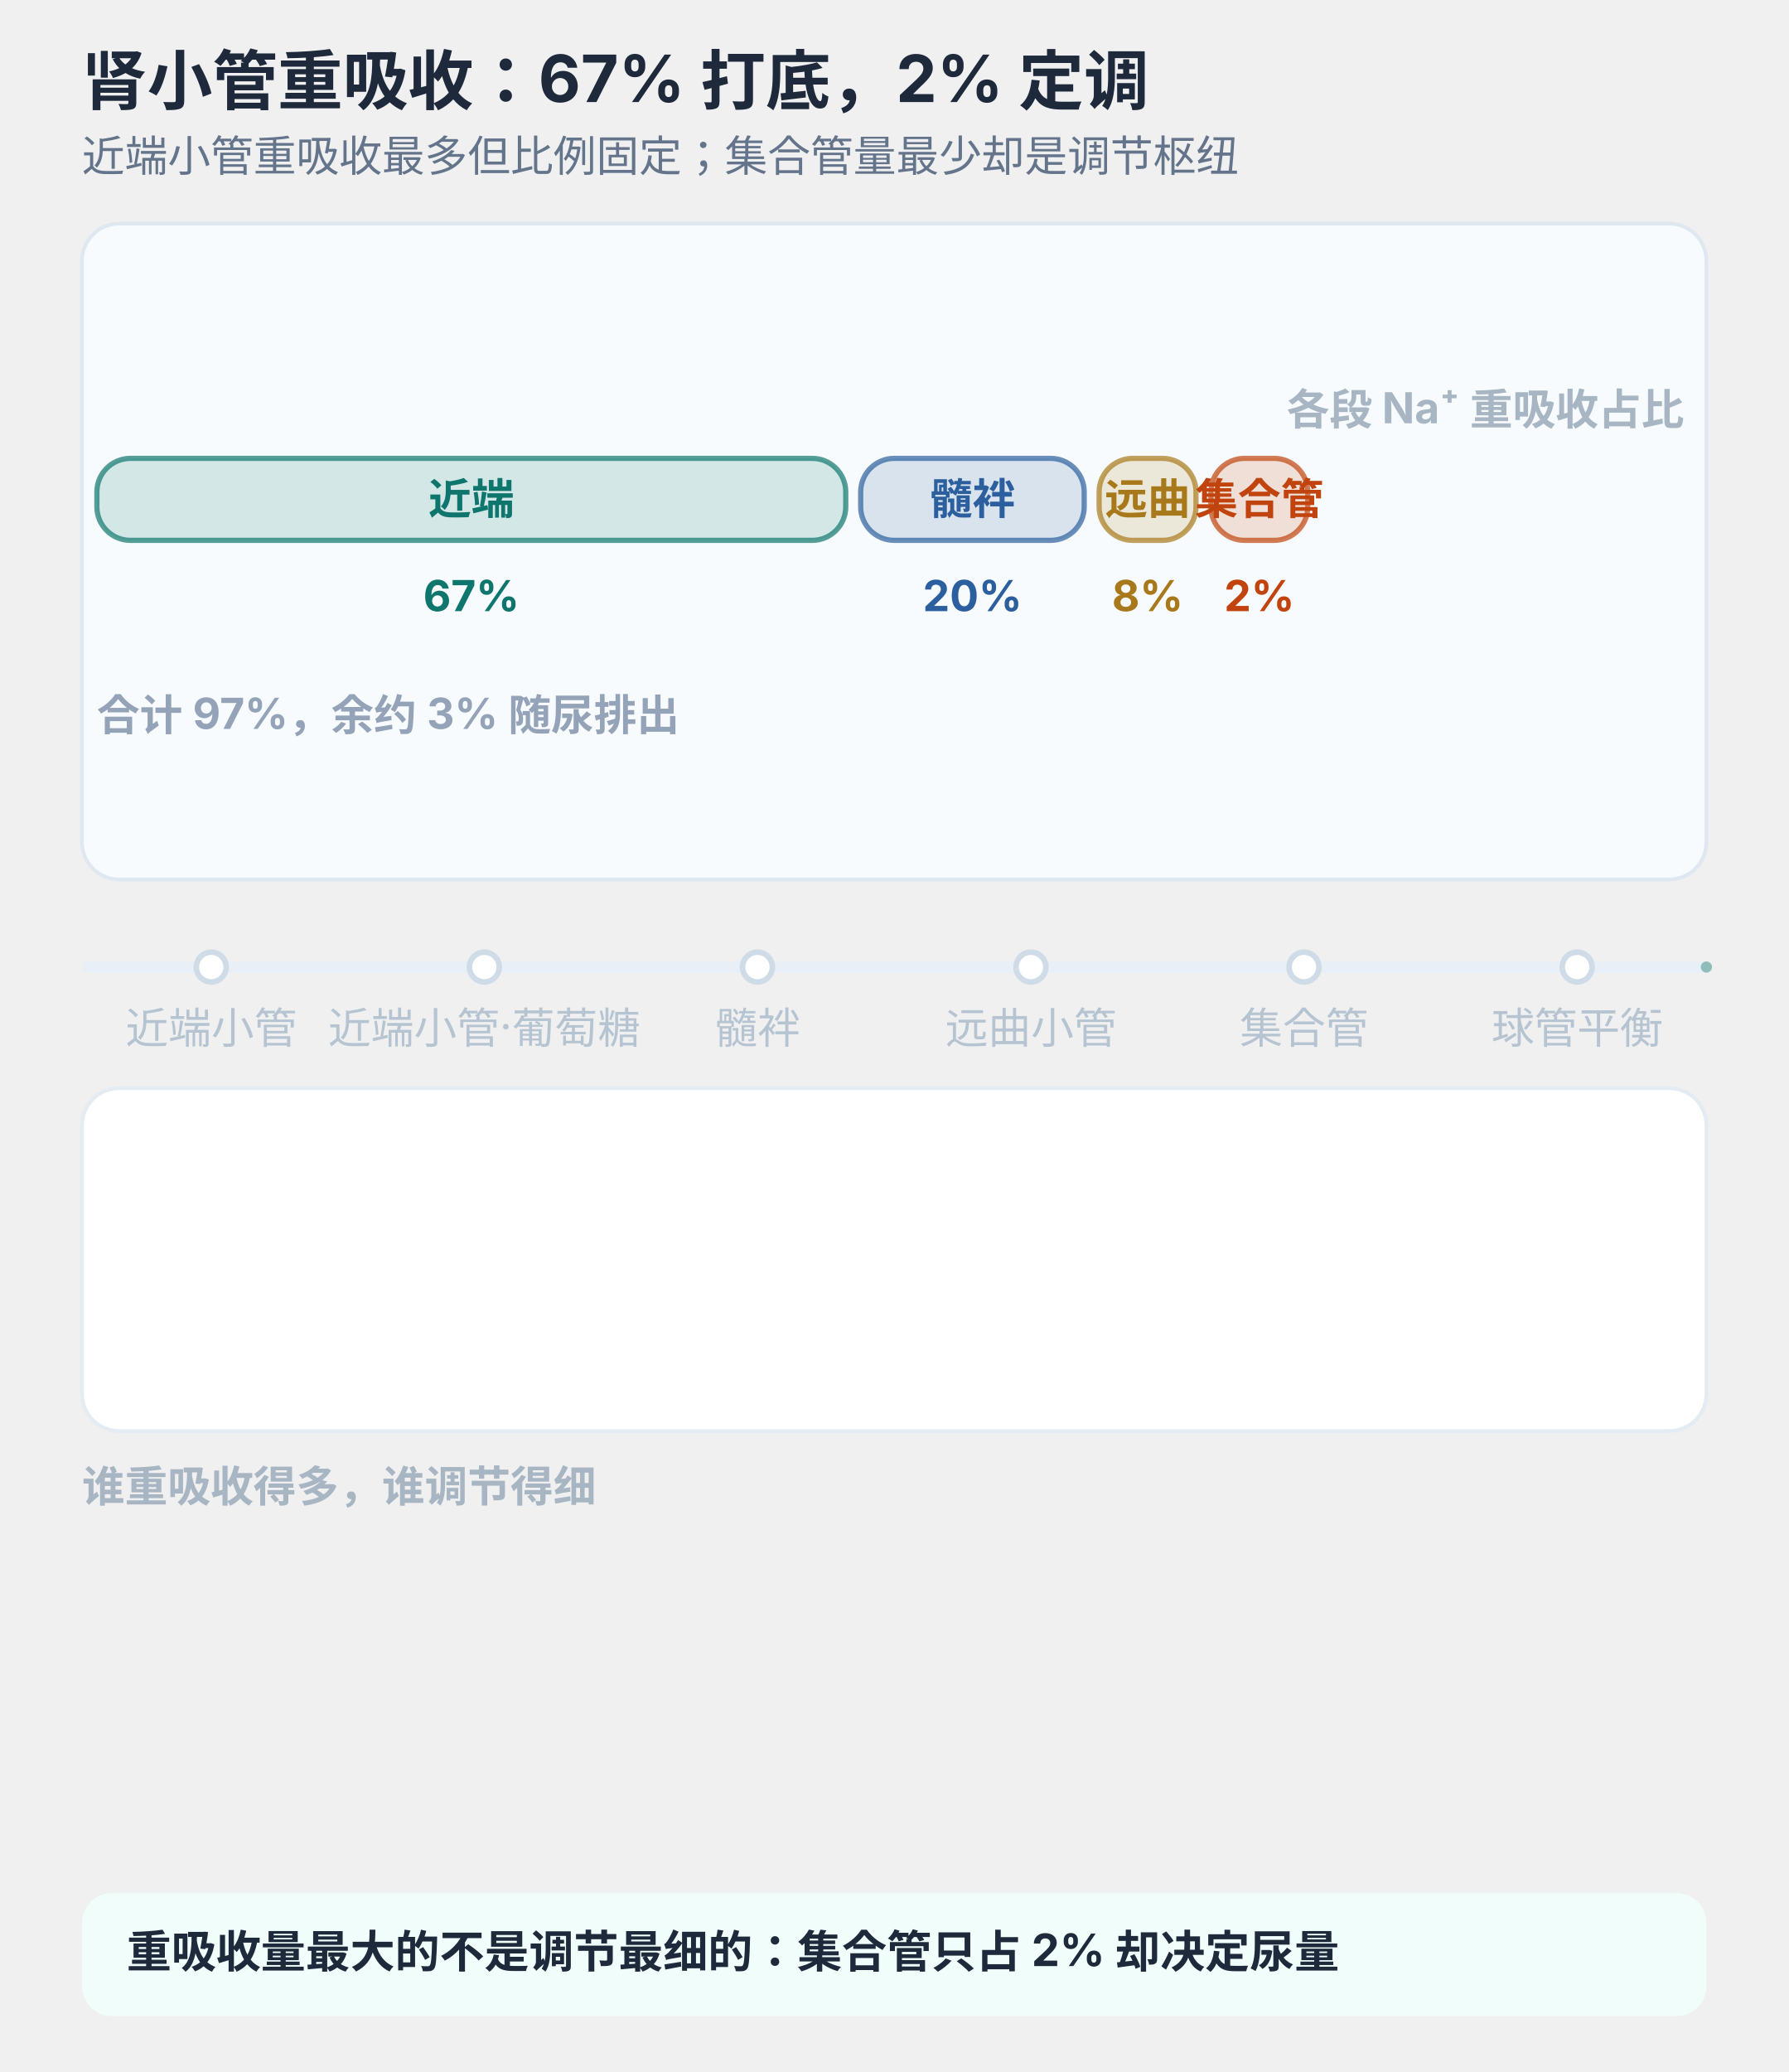
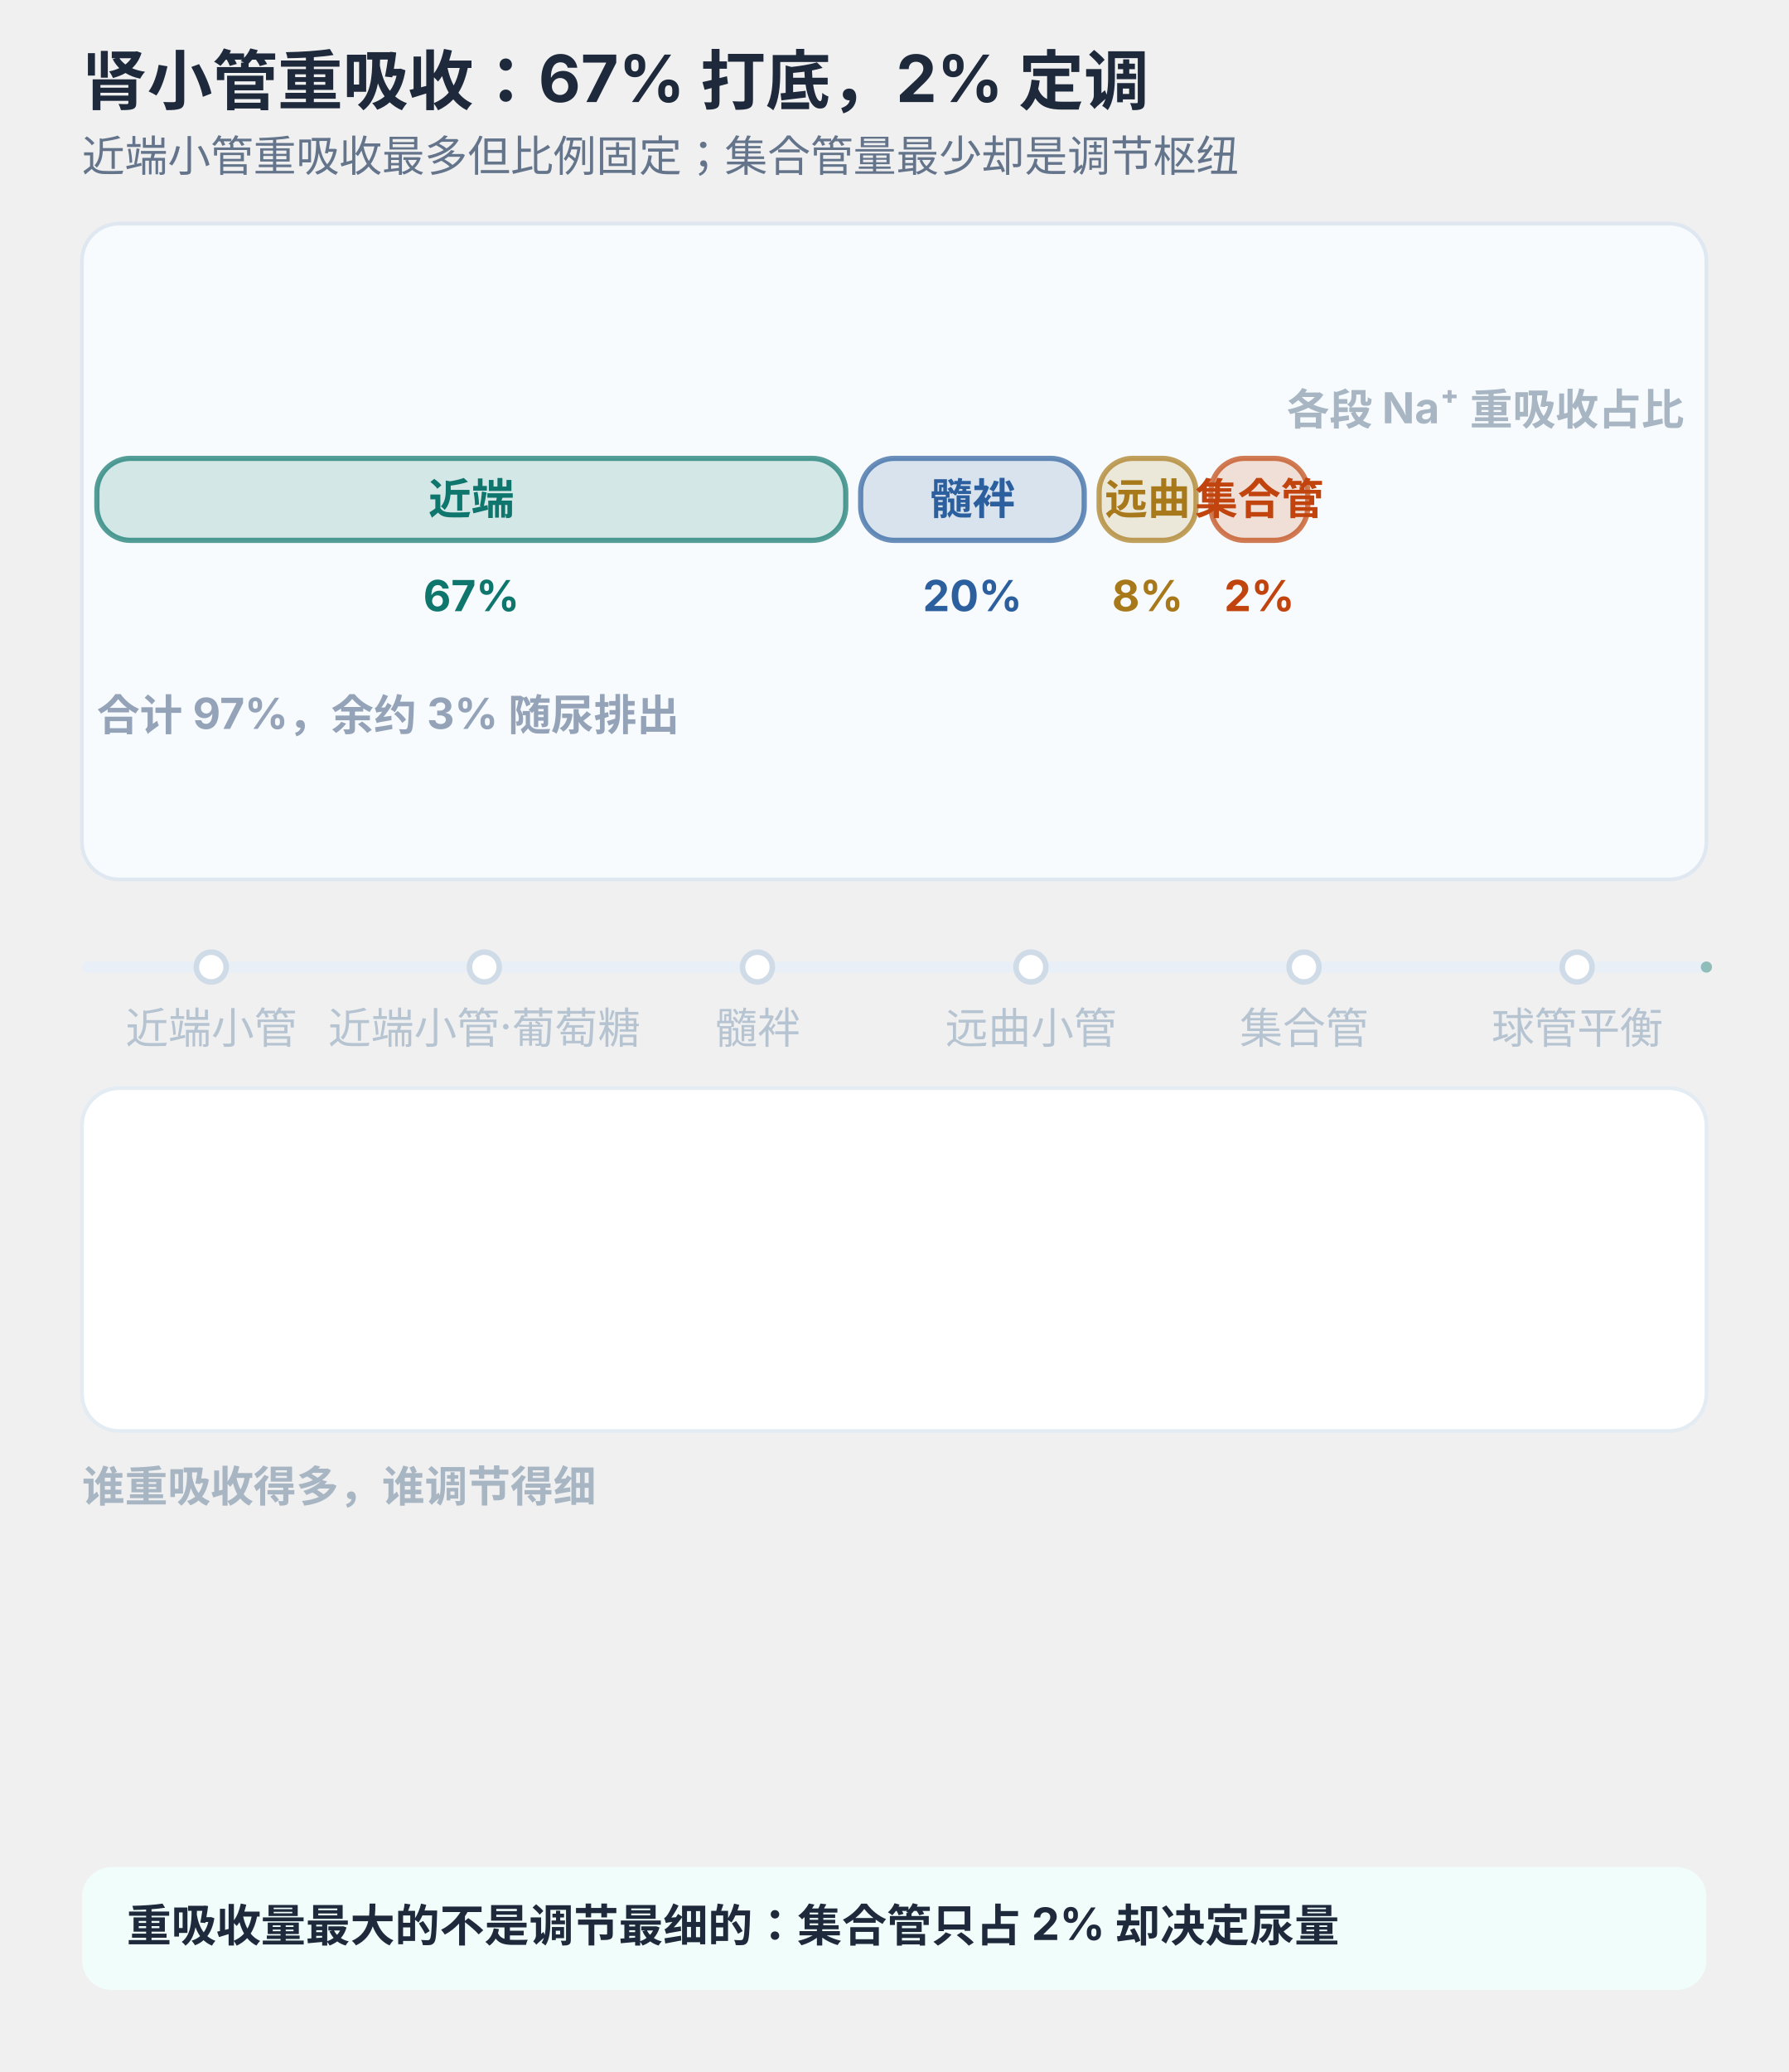
<svg xmlns="http://www.w3.org/2000/svg" viewBox="0 0 480 556" role="img" aria-labelledby="ft fd" style="background:#ffffff">
  <text x="22" y="28" font-size="17.5" font-weight="700" fill="#1e293b" font-family="-apple-system,'PingFang SC','Microsoft YaHei',sans-serif">肾小管重吸收：67% 打底，2% 定调</text>
  <text x="22" y="46" font-size="11.5" fill="#64748b" font-family="-apple-system,'PingFang SC','Microsoft YaHei',sans-serif">近端小管重吸收最多但比例固定；集合管量最少却是调节枢纽</text>
  <rect x="22" y="60" width="436" height="176" rx="10" fill="#f8fbfd" stroke="#dfe8f1" stroke-width="1" />
  <rect x="26.0" y="123" width="201.0" height="22" rx="9" fill="#0f766e" opacity="0.16" />
  <rect x="26.0" y="123" width="201.0" height="22" rx="9" fill="none" stroke="#0f766e" stroke-width="1.4" opacity="0.7" />
  <text x="126.5" y="138" font-size="11.5" fill="#0f766e" font-weight="700" text-anchor="middle" font-family="-apple-system,'PingFang SC','Microsoft YaHei',sans-serif">近端</text>
  <text x="126.5" y="164" font-size="11.5" fill="#0f766e" font-weight="700" text-anchor="middle" font-family="-apple-system,'PingFang SC','Microsoft YaHei',sans-serif">67%</text>
  <g opacity="0">
    <animate attributeName="opacity" values="1;1;0;0" keyTimes="0;0.15;0.151;1" dur="11.4s" repeatCount="indefinite" />
    <rect x="26.0" y="123" width="201.0" height="22" rx="9" fill="#0f766e" opacity="0.24" />
    <rect x="26.0" y="123" width="201.0" height="22" rx="9" fill="none" stroke="#0f766e" stroke-width="2.4" />
  </g>
  <rect x="231.0" y="123" width="60.0" height="22" rx="9" fill="#2c5f9e" opacity="0.16" />
  <rect x="231.0" y="123" width="60.0" height="22" rx="9" fill="none" stroke="#2c5f9e" stroke-width="1.4" opacity="0.7" />
  <text x="261.0" y="138" font-size="11.5" fill="#2c5f9e" font-weight="700" text-anchor="middle" font-family="-apple-system,'PingFang SC','Microsoft YaHei',sans-serif">髓袢</text>
  <text x="261.0" y="164" font-size="11.5" fill="#2c5f9e" font-weight="700" text-anchor="middle" font-family="-apple-system,'PingFang SC','Microsoft YaHei',sans-serif">20%</text>
  <g opacity="0">
    <animate attributeName="opacity" values="0;0;1;1;0;0" keyTimes="0;0.31;0.311;0.47;0.471;1" dur="11.4s" repeatCount="indefinite" />
    <rect x="231.0" y="123" width="60.0" height="22" rx="9" fill="#2c5f9e" opacity="0.24" />
    <rect x="231.0" y="123" width="60.0" height="22" rx="9" fill="none" stroke="#2c5f9e" stroke-width="2.4" />
  </g>
  <rect x="295.0" y="123" width="26.0" height="22" rx="9" fill="#a8791a" opacity="0.16" />
  <rect x="295.0" y="123" width="26.0" height="22" rx="9" fill="none" stroke="#a8791a" stroke-width="1.4" opacity="0.7" />
  <text x="308.0" y="138" font-size="11.5" fill="#a8791a" font-weight="700" text-anchor="middle" font-family="-apple-system,'PingFang SC','Microsoft YaHei',sans-serif">远曲</text>
  <text x="308.0" y="164" font-size="11.5" fill="#a8791a" font-weight="700" text-anchor="middle" font-family="-apple-system,'PingFang SC','Microsoft YaHei',sans-serif">8%</text>
  <g opacity="0">
    <animate attributeName="opacity" values="0;0;1;1;0;0" keyTimes="0;0.47;0.471;0.635;0.636;1" dur="11.4s" repeatCount="indefinite" />
    <rect x="295.0" y="123" width="26.0" height="22" rx="9" fill="#a8791a" opacity="0.24" />
    <rect x="295.0" y="123" width="26.0" height="22" rx="9" fill="none" stroke="#a8791a" stroke-width="2.4" />
  </g>
  <rect x="325.0" y="123" width="26.0" height="22" rx="9" fill="#c1440e" opacity="0.16" />
  <rect x="325.0" y="123" width="26.0" height="22" rx="9" fill="none" stroke="#c1440e" stroke-width="1.4" opacity="0.7" />
  <text x="338.0" y="138" font-size="11.5" fill="#c1440e" font-weight="700" text-anchor="middle" font-family="-apple-system,'PingFang SC','Microsoft YaHei',sans-serif">集合管</text>
  <text x="338.0" y="164" font-size="11.5" fill="#c1440e" font-weight="700" text-anchor="middle" font-family="-apple-system,'PingFang SC','Microsoft YaHei',sans-serif">2%</text>
  <g opacity="0">
    <animate attributeName="opacity" values="0;0;1;1;0;0" keyTimes="0;0.635;0.636;0.815;0.816;1" dur="11.4s" repeatCount="indefinite" />
    <rect x="325.0" y="123" width="26.0" height="22" rx="9" fill="#c1440e" opacity="0.24" />
    <rect x="325.0" y="123" width="26.0" height="22" rx="9" fill="none" stroke="#c1440e" stroke-width="2.4" />
  </g>
  <text x="26" y="196" font-size="11.5" fill="#94a3b8" font-weight="700" text-anchor="start" font-family="-apple-system,'PingFang SC','Microsoft YaHei',sans-serif">合计 97%，余约 3% 随尿排出</text>
  <text x="452" y="114" font-size="11.5" fill="#a8b6c4" font-weight="700" text-anchor="end" font-family="-apple-system,'PingFang SC','Microsoft YaHei',sans-serif">各段 Na⁺ 重吸收占比</text>
  <g opacity="0">
    <animate attributeName="opacity" values="1;1;0;0" keyTimes="0;0.15;0.151;1" dur="11.4s" repeatCount="indefinite" />
    <path d="M64,136 V132" stroke="#0f766e" stroke-width="1" />
    <rect x="64" y="110" width="10" height="10" rx="2" fill="#0f766e" opacity="0.85" />
    <text x="92" y="104" font-size="11.5" fill="#0f766e" font-weight="700" text-anchor="middle" font-family="-apple-system,'PingFang SC','Microsoft YaHei',sans-serif">Na⁺-K⁺ 泵</text>
    <path d="M50,156 L64,140" stroke="#c0392b" stroke-width="1.8" />
    <text x="44" y="164" font-size="11.5" fill="#c0392b" font-weight="700" text-anchor="middle" font-family="-apple-system,'PingFang SC','Microsoft YaHei',sans-serif">Na⁺ 入胞</text>
  </g>
  <g opacity="0">
    <animate attributeName="opacity" values="0;0;1;1;0;0" keyTimes="0;0.15;0.151;0.31;0.311;1" dur="11.4s" repeatCount="indefinite" />
    <circle cx="92" cy="136" r="5" fill="#c0392b" />
    <text x="30" y="182" font-size="11.5" fill="#c0392b" font-weight="700" text-anchor="start" font-family="-apple-system,'PingFang SC','Microsoft YaHei',sans-serif">葡萄糖 100%</text>
  </g>
  <g opacity="0">
    <animate attributeName="opacity" values="0;0;1;1;0;0" keyTimes="0;0.31;0.311;0.47;0.471;1" dur="11.4s" repeatCount="indefinite" />
    <path d="M236,156 V178 H300 V156" fill="none" stroke="#2c5f9e" stroke-width="2" stroke-dasharray="4 3" />
    <text x="268" y="192" font-size="11.5" fill="#2c5f9e" font-weight="700" text-anchor="middle" font-family="-apple-system,'PingFang SC','Microsoft YaHei',sans-serif">逆流倍增</text>
  </g>
  <g opacity="0">
    <animate attributeName="opacity" values="0;0;1;1;0;0" keyTimes="0;0.635;0.636;0.815;0.816;1" dur="11.4s" repeatCount="indefinite" />
    <rect x="24" y="202" width="432" height="22" rx="6" fill="#fde8dd" />
    <text x="32" y="217" font-size="11.5" fill="#c1440e" font-weight="700" text-anchor="start" font-family="-apple-system,'PingFang SC','Microsoft YaHei',sans-serif">醛固酮：Na⁺ 回、K⁺ 出　ADH：水回</text>
  </g>
  <g opacity="0">
    <animate attributeName="opacity" values="0;0;1;1" keyTimes="0;0.815;0.816;1" dur="11.4s" repeatCount="indefinite" />
    <path d="M300,114 V100 H70 V114" fill="none" stroke="#2f8f57" stroke-width="1.8" stroke-dasharray="5 3" />
    <text x="185" y="96" font-size="11.5" fill="#2f8f57" font-weight="700" text-anchor="middle" font-family="-apple-system,'PingFang SC','Microsoft YaHei',sans-serif">球管平衡 65~70%</text>
  </g>
  <rect x="22" y="258" width="436" height="3" rx="1.5" fill="#e8eff6" />
  <path d="M22,259.5 H458" stroke="#0f766e" stroke-width="3" stroke-linecap="round" opacity="0.42" stroke-dasharray="436" stroke-dashoffset="436">
    <animate attributeName="stroke-dashoffset" values="436;0" keyTimes="0;1" dur="11.4s" repeatCount="indefinite" />
  </path>
  <circle cx="56.7" cy="259.5" r="4" fill="#ffffff" stroke="#cfdce8" stroke-width="1.5" />
  <g opacity="0">
    <animate attributeName="opacity" values="1;1;0;0" keyTimes="0;0.15;0.151;1" dur="11.4s" repeatCount="indefinite" />
    <circle cx="56.7" cy="259.5" r="5.5" fill="#0f766e" />
  </g>
  <g opacity="1">
    <animate attributeName="opacity" values="0.0;0.0;1.0;1.0" keyTimes="0;0.15;0.151;1" dur="11.4s" repeatCount="indefinite" />
    <text x="56.7" y="280" text-anchor="middle" font-size="11.5" fill="#b6c4d2" font-family="-apple-system,'PingFang SC','Microsoft YaHei',sans-serif">近端小管</text>
  </g>
  <g opacity="0">
    <animate attributeName="opacity" values="1;1;0;0" keyTimes="0;0.15;0.151;1" dur="11.4s" repeatCount="indefinite" />
    <text x="56.7" y="280" text-anchor="middle" font-size="11.5" font-weight="700" fill="#0f766e" font-family="-apple-system,'PingFang SC','Microsoft YaHei',sans-serif">近端小管</text>
  </g>
  <circle cx="130.0" cy="259.5" r="4" fill="#ffffff" stroke="#cfdce8" stroke-width="1.5" />
  <g opacity="0">
    <animate attributeName="opacity" values="0;0;1;1;0;0" keyTimes="0;0.15;0.151;0.31;0.311;1" dur="11.4s" repeatCount="indefinite" />
    <circle cx="130.0" cy="259.5" r="5.5" fill="#c0392b" />
  </g>
  <g opacity="1">
    <animate attributeName="opacity" values="1.0;1.0;0.0;0.0;1.0;1.0" keyTimes="0;0.15;0.151;0.31;0.311;1" dur="11.4s" repeatCount="indefinite" />
    <text x="130.0" y="280" text-anchor="middle" font-size="11.5" fill="#b6c4d2" font-family="-apple-system,'PingFang SC','Microsoft YaHei',sans-serif">近端小管·葡萄糖</text>
  </g>
  <g opacity="0">
    <animate attributeName="opacity" values="0;0;1;1;0;0" keyTimes="0;0.15;0.151;0.31;0.311;1" dur="11.4s" repeatCount="indefinite" />
    <text x="130.0" y="280" text-anchor="middle" font-size="11.5" font-weight="700" fill="#c0392b" font-family="-apple-system,'PingFang SC','Microsoft YaHei',sans-serif">近端小管·葡萄糖</text>
  </g>
  <circle cx="203.3" cy="259.5" r="4" fill="#ffffff" stroke="#cfdce8" stroke-width="1.5" />
  <g opacity="0">
    <animate attributeName="opacity" values="0;0;1;1;0;0" keyTimes="0;0.31;0.311;0.47;0.471;1" dur="11.4s" repeatCount="indefinite" />
    <circle cx="203.3" cy="259.5" r="5.5" fill="#2c5f9e" />
  </g>
  <g opacity="1">
    <animate attributeName="opacity" values="1.0;1.0;0.0;0.0;1.0;1.0" keyTimes="0;0.31;0.311;0.47;0.471;1" dur="11.4s" repeatCount="indefinite" />
    <text x="203.3" y="280" text-anchor="middle" font-size="11.5" fill="#b6c4d2" font-family="-apple-system,'PingFang SC','Microsoft YaHei',sans-serif">髓袢</text>
  </g>
  <g opacity="0">
    <animate attributeName="opacity" values="0;0;1;1;0;0" keyTimes="0;0.31;0.311;0.47;0.471;1" dur="11.4s" repeatCount="indefinite" />
    <text x="203.3" y="280" text-anchor="middle" font-size="11.5" font-weight="700" fill="#2c5f9e" font-family="-apple-system,'PingFang SC','Microsoft YaHei',sans-serif">髓袢</text>
  </g>
  <circle cx="276.7" cy="259.5" r="4" fill="#ffffff" stroke="#cfdce8" stroke-width="1.5" />
  <g opacity="0">
    <animate attributeName="opacity" values="0;0;1;1;0;0" keyTimes="0;0.47;0.471;0.635;0.636;1" dur="11.4s" repeatCount="indefinite" />
    <circle cx="276.7" cy="259.5" r="5.5" fill="#a8791a" />
  </g>
  <g opacity="1">
    <animate attributeName="opacity" values="1.0;1.0;0.0;0.0;1.0;1.0" keyTimes="0;0.47;0.471;0.635;0.636;1" dur="11.4s" repeatCount="indefinite" />
    <text x="276.7" y="280" text-anchor="middle" font-size="11.5" fill="#b6c4d2" font-family="-apple-system,'PingFang SC','Microsoft YaHei',sans-serif">远曲小管</text>
  </g>
  <g opacity="0">
    <animate attributeName="opacity" values="0;0;1;1;0;0" keyTimes="0;0.47;0.471;0.635;0.636;1" dur="11.4s" repeatCount="indefinite" />
    <text x="276.7" y="280" text-anchor="middle" font-size="11.5" font-weight="700" fill="#a8791a" font-family="-apple-system,'PingFang SC','Microsoft YaHei',sans-serif">远曲小管</text>
  </g>
  <circle cx="350.0" cy="259.5" r="4" fill="#ffffff" stroke="#cfdce8" stroke-width="1.5" />
  <g opacity="0">
    <animate attributeName="opacity" values="0;0;1;1;0;0" keyTimes="0;0.635;0.636;0.815;0.816;1" dur="11.4s" repeatCount="indefinite" />
    <circle cx="350.0" cy="259.5" r="5.5" fill="#c1440e" />
  </g>
  <g opacity="1">
    <animate attributeName="opacity" values="1.0;1.0;0.0;0.0;1.0;1.0" keyTimes="0;0.635;0.636;0.815;0.816;1" dur="11.4s" repeatCount="indefinite" />
    <text x="350.0" y="280" text-anchor="middle" font-size="11.5" fill="#b6c4d2" font-family="-apple-system,'PingFang SC','Microsoft YaHei',sans-serif">集合管</text>
  </g>
  <g opacity="0">
    <animate attributeName="opacity" values="0;0;1;1;0;0" keyTimes="0;0.635;0.636;0.815;0.816;1" dur="11.4s" repeatCount="indefinite" />
    <text x="350.0" y="280" text-anchor="middle" font-size="11.5" font-weight="700" fill="#c1440e" font-family="-apple-system,'PingFang SC','Microsoft YaHei',sans-serif">集合管</text>
  </g>
  <circle cx="423.3" cy="259.5" r="4" fill="#ffffff" stroke="#cfdce8" stroke-width="1.5" />
  <g opacity="0">
    <animate attributeName="opacity" values="0;0;1;1" keyTimes="0;0.815;0.816;1" dur="11.4s" repeatCount="indefinite" />
    <circle cx="423.3" cy="259.5" r="5.5" fill="#2f8f57" />
  </g>
  <g opacity="1">
    <animate attributeName="opacity" values="1.0;1.0;0.0;0.0" keyTimes="0;0.815;0.816;1" dur="11.4s" repeatCount="indefinite" />
    <text x="423.3" y="280" text-anchor="middle" font-size="11.5" fill="#b6c4d2" font-family="-apple-system,'PingFang SC','Microsoft YaHei',sans-serif">球管平衡</text>
  </g>
  <g opacity="0">
    <animate attributeName="opacity" values="0;0;1;1" keyTimes="0;0.815;0.816;1" dur="11.4s" repeatCount="indefinite" />
    <text x="423.3" y="280" text-anchor="middle" font-size="11.5" font-weight="700" fill="#2f8f57" font-family="-apple-system,'PingFang SC','Microsoft YaHei',sans-serif">球管平衡</text>
  </g>
  <rect x="22" y="292" width="436" height="92" rx="10" fill="#ffffff" stroke="#e3ebf3" stroke-width="1" />
  <g opacity="0">
    <animate attributeName="opacity" values="1;1;0;0" keyTimes="0;0.15;0.151;1" dur="11.4s" repeatCount="indefinite" />
    <rect x="22" y="293" width="3" height="90" fill="#0f766e" opacity="0.85" />
    <text x="40" y="318" font-size="11.5" fill="#a8b6c4" font-weight="700" font-family="-apple-system,'PingFang SC','Microsoft YaHei',sans-serif">因为</text>
    <text x="78" y="318" font-size="12.5" fill="#6b7c8d" font-family="-apple-system,'PingFang SC','Microsoft YaHei',sans-serif">Na⁺-K⁺ 泵把 Na⁺ 泵出基底侧，管内 Na⁺ 顺梯度进入胞内</text>
    <text x="40" y="354" font-size="11.5" fill="#0f766e" font-weight="700" font-family="-apple-system,'PingFang SC','Microsoft YaHei',sans-serif">所以</text>
    <text x="78" y="354" font-size="14.5" fill="#0f766e" font-weight="700" font-family="-apple-system,'PingFang SC','Microsoft YaHei',sans-serif">约 65~70% 的 Na⁺ 与水在此重吸收，是重吸收的主力</text>
  </g>
  <g opacity="0">
    <animate attributeName="opacity" values="0;0;1;1;0;0" keyTimes="0;0.15;0.151;0.31;0.311;1" dur="11.4s" repeatCount="indefinite" />
    <rect x="22" y="293" width="3" height="90" fill="#c0392b" opacity="0.85" />
    <text x="40" y="318" font-size="11.5" fill="#a8b6c4" font-weight="700" font-family="-apple-system,'PingFang SC','Microsoft YaHei',sans-serif">因为</text>
    <text x="78" y="318" font-size="12.5" fill="#6b7c8d" font-family="-apple-system,'PingFang SC','Microsoft YaHei',sans-serif">管腔侧 SGLT2 与 Na⁺ 同向转运葡萄糖</text>
    <text x="40" y="354" font-size="11.5" fill="#c0392b" font-weight="700" font-family="-apple-system,'PingFang SC','Microsoft YaHei',sans-serif">所以</text>
    <text x="78" y="354" font-size="14.5" fill="#c0392b" font-weight="700" font-family="-apple-system,'PingFang SC','Microsoft YaHei',sans-serif">葡萄糖 100% 重吸收；超过转运极限即出现糖尿</text>
  </g>
  <g opacity="0">
    <animate attributeName="opacity" values="0;0;1;1;0;0" keyTimes="0;0.31;0.311;0.47;0.471;1" dur="11.4s" repeatCount="indefinite" />
    <rect x="22" y="293" width="3" height="90" fill="#2c5f9e" opacity="0.85" />
    <text x="40" y="318" font-size="11.5" fill="#a8b6c4" font-weight="700" font-family="-apple-system,'PingFang SC','Microsoft YaHei',sans-serif">因为</text>
    <text x="78" y="318" font-size="12.5" fill="#6b7c8d" font-family="-apple-system,'PingFang SC','Microsoft YaHei',sans-serif">降支透水、升支粗段 Na⁺-K⁺-2Cl⁻ 主动泵盐</text>
    <text x="40" y="354" font-size="11.5" fill="#2c5f9e" font-weight="700" font-family="-apple-system,'PingFang SC','Microsoft YaHei',sans-serif">所以</text>
    <text x="78" y="354" font-size="14.5" fill="#2c5f9e" font-weight="700" font-family="-apple-system,'PingFang SC','Microsoft YaHei',sans-serif">约 20% Na⁺ 在此重吸收，并建立髓质渗透梯度</text>
  </g>
  <g opacity="0">
    <animate attributeName="opacity" values="0;0;1;1;0;0" keyTimes="0;0.47;0.471;0.635;0.636;1" dur="11.4s" repeatCount="indefinite" />
    <rect x="22" y="293" width="3" height="90" fill="#a8791a" opacity="0.85" />
    <text x="40" y="318" font-size="11.5" fill="#a8b6c4" font-weight="700" font-family="-apple-system,'PingFang SC','Microsoft YaHei',sans-serif">因为</text>
    <text x="78" y="318" font-size="12.5" fill="#6b7c8d" font-family="-apple-system,'PingFang SC','Microsoft YaHei',sans-serif">Na⁺-Cl⁻ 同向转运，受醛固酮调节</text>
    <text x="40" y="354" font-size="11.5" fill="#a8791a" font-weight="700" font-family="-apple-system,'PingFang SC','Microsoft YaHei',sans-serif">所以</text>
    <text x="78" y="354" font-size="14.5" fill="#a8791a" font-weight="700" font-family="-apple-system,'PingFang SC','Microsoft YaHei',sans-serif">约 8%，是精细调节的起点</text>
  </g>
  <g opacity="0">
    <animate attributeName="opacity" values="0;0;1;1;0;0" keyTimes="0;0.635;0.636;0.815;0.816;1" dur="11.4s" repeatCount="indefinite" />
    <rect x="22" y="293" width="3" height="90" fill="#c1440e" opacity="0.85" />
    <text x="40" y="318" font-size="11.5" fill="#a8b6c4" font-weight="700" font-family="-apple-system,'PingFang SC','Microsoft YaHei',sans-serif">因为</text>
    <text x="78" y="318" font-size="12.5" fill="#6b7c8d" font-family="-apple-system,'PingFang SC','Microsoft YaHei',sans-serif">醛固酮促 Na⁺ 重吸收排 K⁺；ADH 促水重吸收</text>
    <text x="40" y="354" font-size="11.5" fill="#c1440e" font-weight="700" font-family="-apple-system,'PingFang SC','Microsoft YaHei',sans-serif">所以</text>
    <text x="78" y="354" font-size="14.5" fill="#c1440e" font-weight="700" font-family="-apple-system,'PingFang SC','Microsoft YaHei',sans-serif">约 2%，但决定最终尿量与尿钠 —— 调节额度最大</text>
  </g>
  <g opacity="0">
    <animate attributeName="opacity" values="0;0;1;1" keyTimes="0;0.815;0.816;1" dur="11.4s" repeatCount="indefinite" />
    <rect x="22" y="293" width="3" height="90" fill="#2f8f57" opacity="0.85" />
    <text x="40" y="318" font-size="11.5" fill="#a8b6c4" font-weight="700" font-family="-apple-system,'PingFang SC','Microsoft YaHei',sans-serif">因为</text>
    <text x="78" y="318" font-size="12.5" fill="#6b7c8d" font-family="-apple-system,'PingFang SC','Microsoft YaHei',sans-serif">近端小管重吸收比例恒定为滤过量的 65~70%</text>
    <text x="40" y="354" font-size="11.5" fill="#2f8f57" font-weight="700" font-family="-apple-system,'PingFang SC','Microsoft YaHei',sans-serif">所以</text>
    <text x="78" y="354" font-size="14.5" fill="#2f8f57" font-weight="700" font-family="-apple-system,'PingFang SC','Microsoft YaHei',sans-serif">滤过率变化时重吸收同比例变化，尿量不至于剧变</text>
  </g>
  <text x="22" y="403" font-size="11.5" fill="#a8b6c4" font-weight="700" text-anchor="start" font-family="-apple-system,'PingFang SC','Microsoft YaHei',sans-serif">谁重吸收得多，谁调节得细</text>
  <g opacity="0">
    <animate attributeName="opacity" values="1;1;0;0" keyTimes="0;0.15;0.151;1" dur="11.4s" repeatCount="indefinite" />
    <rect x="22" y="413" width="3" height="15" rx="1.5" fill="#0f766e" />
    <text x="34" y="424" font-size="12.5" fill="#0f766e" font-weight="700" text-anchor="start" font-family="-apple-system,'PingFang SC','Microsoft YaHei',sans-serif">近端小管</text>
    <text x="104" y="424" font-size="12" fill="#6b7c8d" font-weight="400" text-anchor="start" font-family="-apple-system,'PingFang SC','Microsoft YaHei',sans-serif">67%，主力但比例固定</text>
  </g>
  <g opacity="0">
    <animate attributeName="opacity" values="0;0;1;1;0;0" keyTimes="0;0.31;0.311;0.47;0.471;1" dur="11.4s" repeatCount="indefinite" />
    <rect x="22" y="436" width="3" height="15" rx="1.5" fill="#2c5f9e" />
    <text x="34" y="447" font-size="12.5" fill="#2c5f9e" font-weight="700" text-anchor="start" font-family="-apple-system,'PingFang SC','Microsoft YaHei',sans-serif">髓袢</text>
    <text x="104" y="447" font-size="12" fill="#6b7c8d" font-weight="400" text-anchor="start" font-family="-apple-system,'PingFang SC','Microsoft YaHei',sans-serif">20%，同时造梯度</text>
  </g>
  <g opacity="0">
    <animate attributeName="opacity" values="0;0;1;1;0;0" keyTimes="0;0.47;0.471;0.635;0.636;1" dur="11.4s" repeatCount="indefinite" />
    <rect x="22" y="459" width="3" height="15" rx="1.5" fill="#a8791a" />
    <text x="34" y="470" font-size="12.5" fill="#a8791a" font-weight="700" text-anchor="start" font-family="-apple-system,'PingFang SC','Microsoft YaHei',sans-serif">远曲小管</text>
    <text x="104" y="470" font-size="12" fill="#6b7c8d" font-weight="400" text-anchor="start" font-family="-apple-system,'PingFang SC','Microsoft YaHei',sans-serif">8%，醛固酮调节</text>
  </g>
  <g opacity="0">
    <animate attributeName="opacity" values="0;0;1;1;0;0" keyTimes="0;0.635;0.636;0.815;0.816;1" dur="11.4s" repeatCount="indefinite" />
    <rect x="22" y="482" width="3" height="15" rx="1.5" fill="#c1440e" />
    <text x="34" y="493" font-size="12.5" fill="#c1440e" font-weight="700" text-anchor="start" font-family="-apple-system,'PingFang SC','Microsoft YaHei',sans-serif">集合管</text>
    <text x="104" y="493" font-size="12" fill="#6b7c8d" font-weight="400" text-anchor="start" font-family="-apple-system,'PingFang SC','Microsoft YaHei',sans-serif">2%，调节额度最大</text>
  </g>
-   <rect x="22" y="508" width="436" height="33" rx="8" fill="#f0fdfa" />
-   <text x="34" y="528" font-size="12" fill="#1e293b" font-weight="700" text-anchor="start" font-family="-apple-system,'PingFang SC','Microsoft YaHei',sans-serif">重吸收量最大的不是调节最细的：集合管只占 2% 却决定尿量</text>
+   <rect x="22" y="501" width="436" height="33" rx="8" fill="#f0fdfa" />
+   <text x="34" y="521" font-size="12" fill="#1e293b" font-weight="700" text-anchor="start" font-family="-apple-system,'PingFang SC','Microsoft YaHei',sans-serif">重吸收量最大的不是调节最细的：集合管只占 2% 却决定尿量</text>
</svg>
